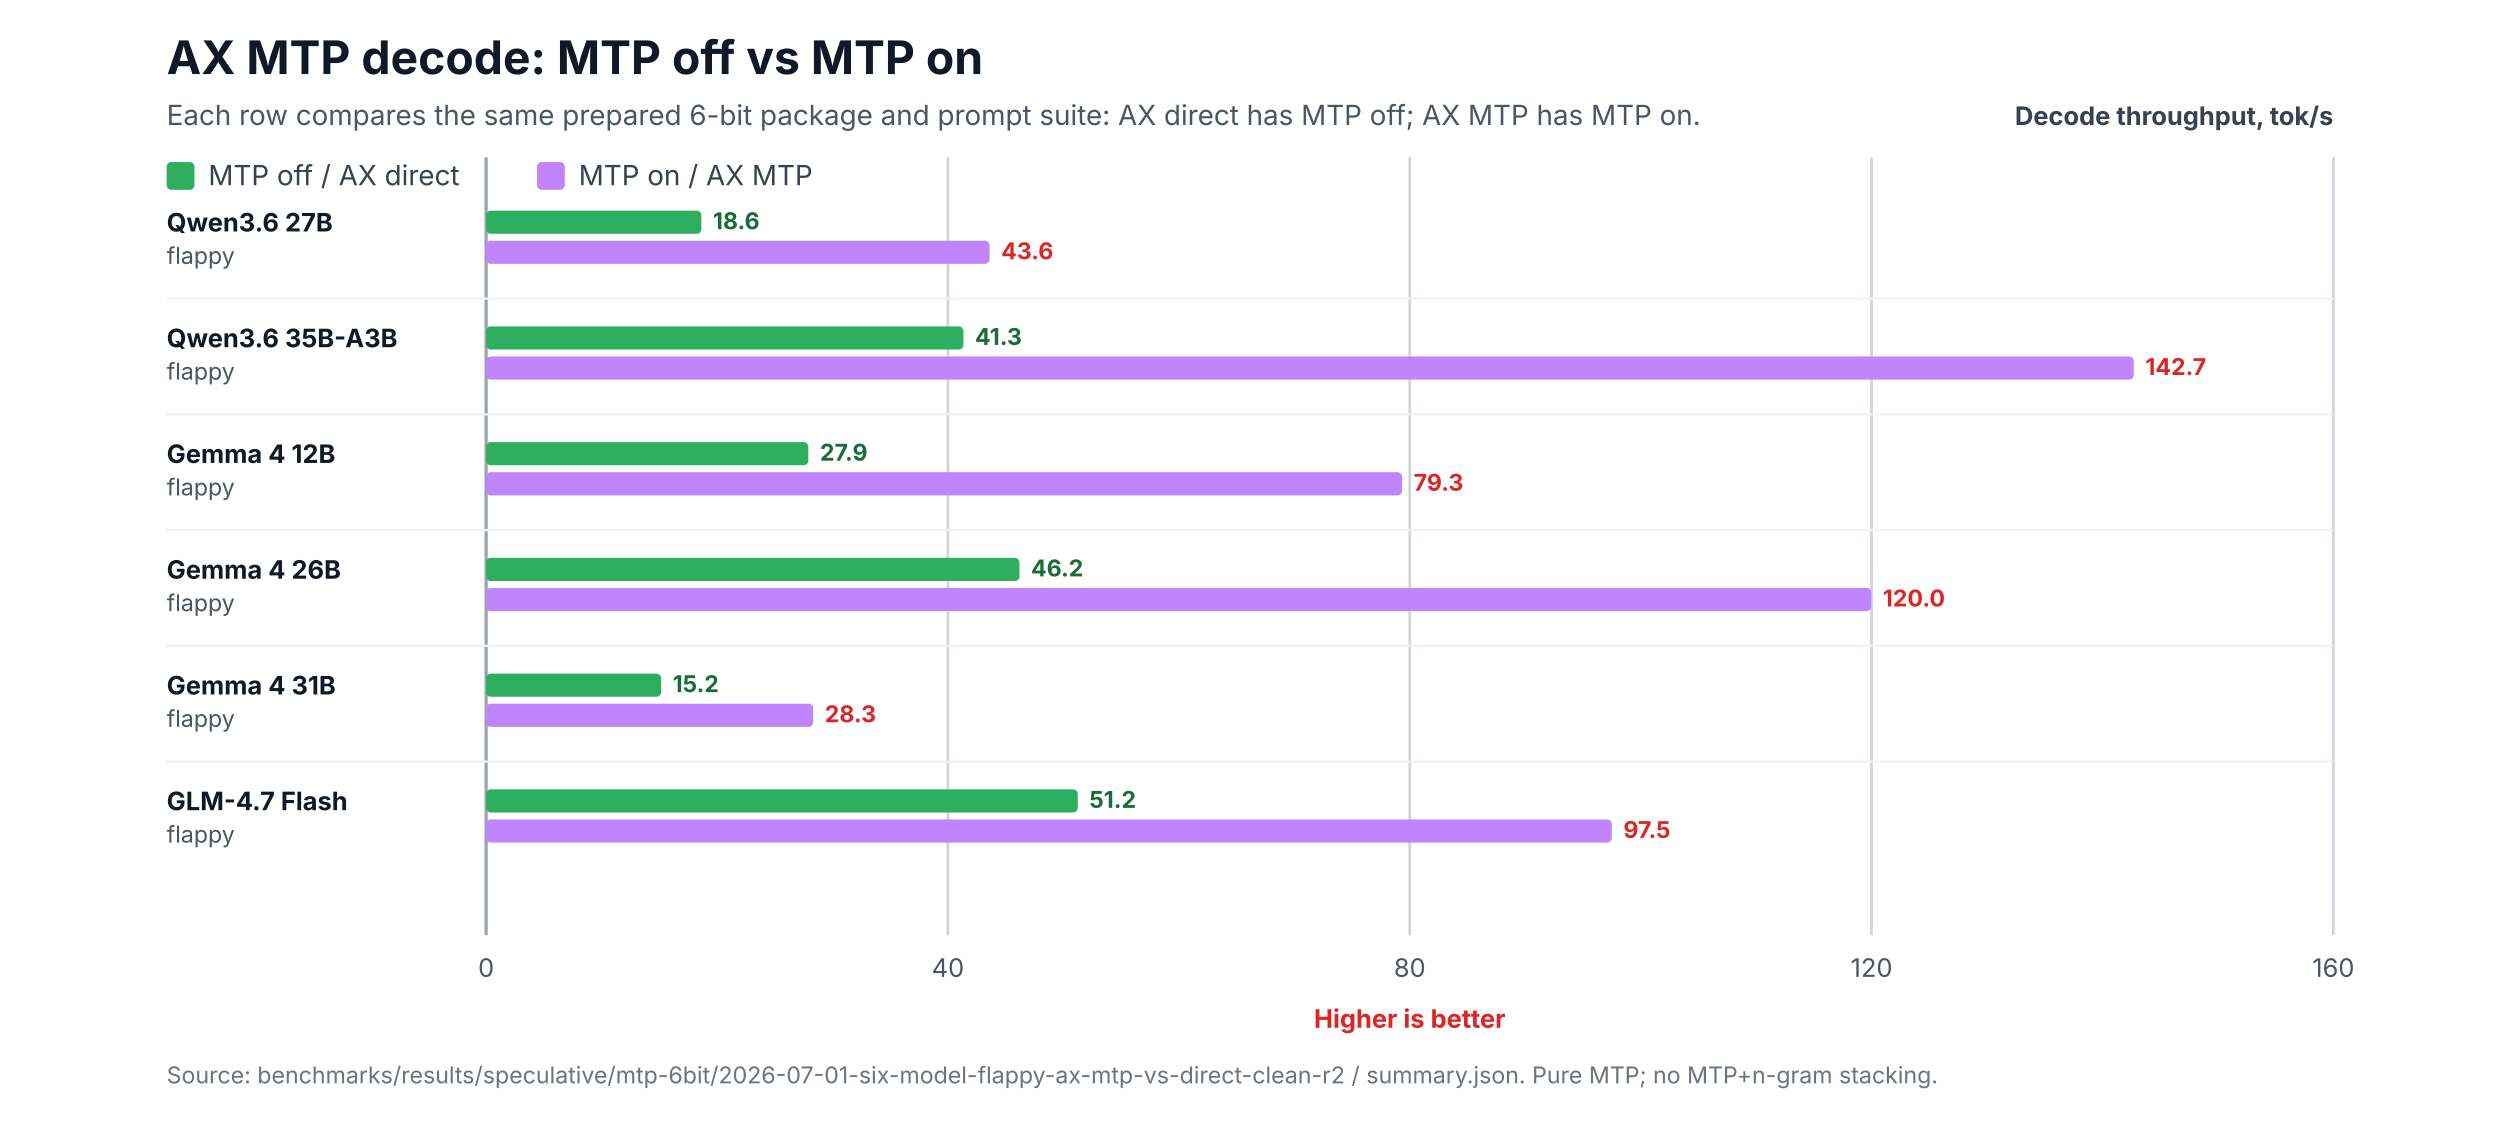
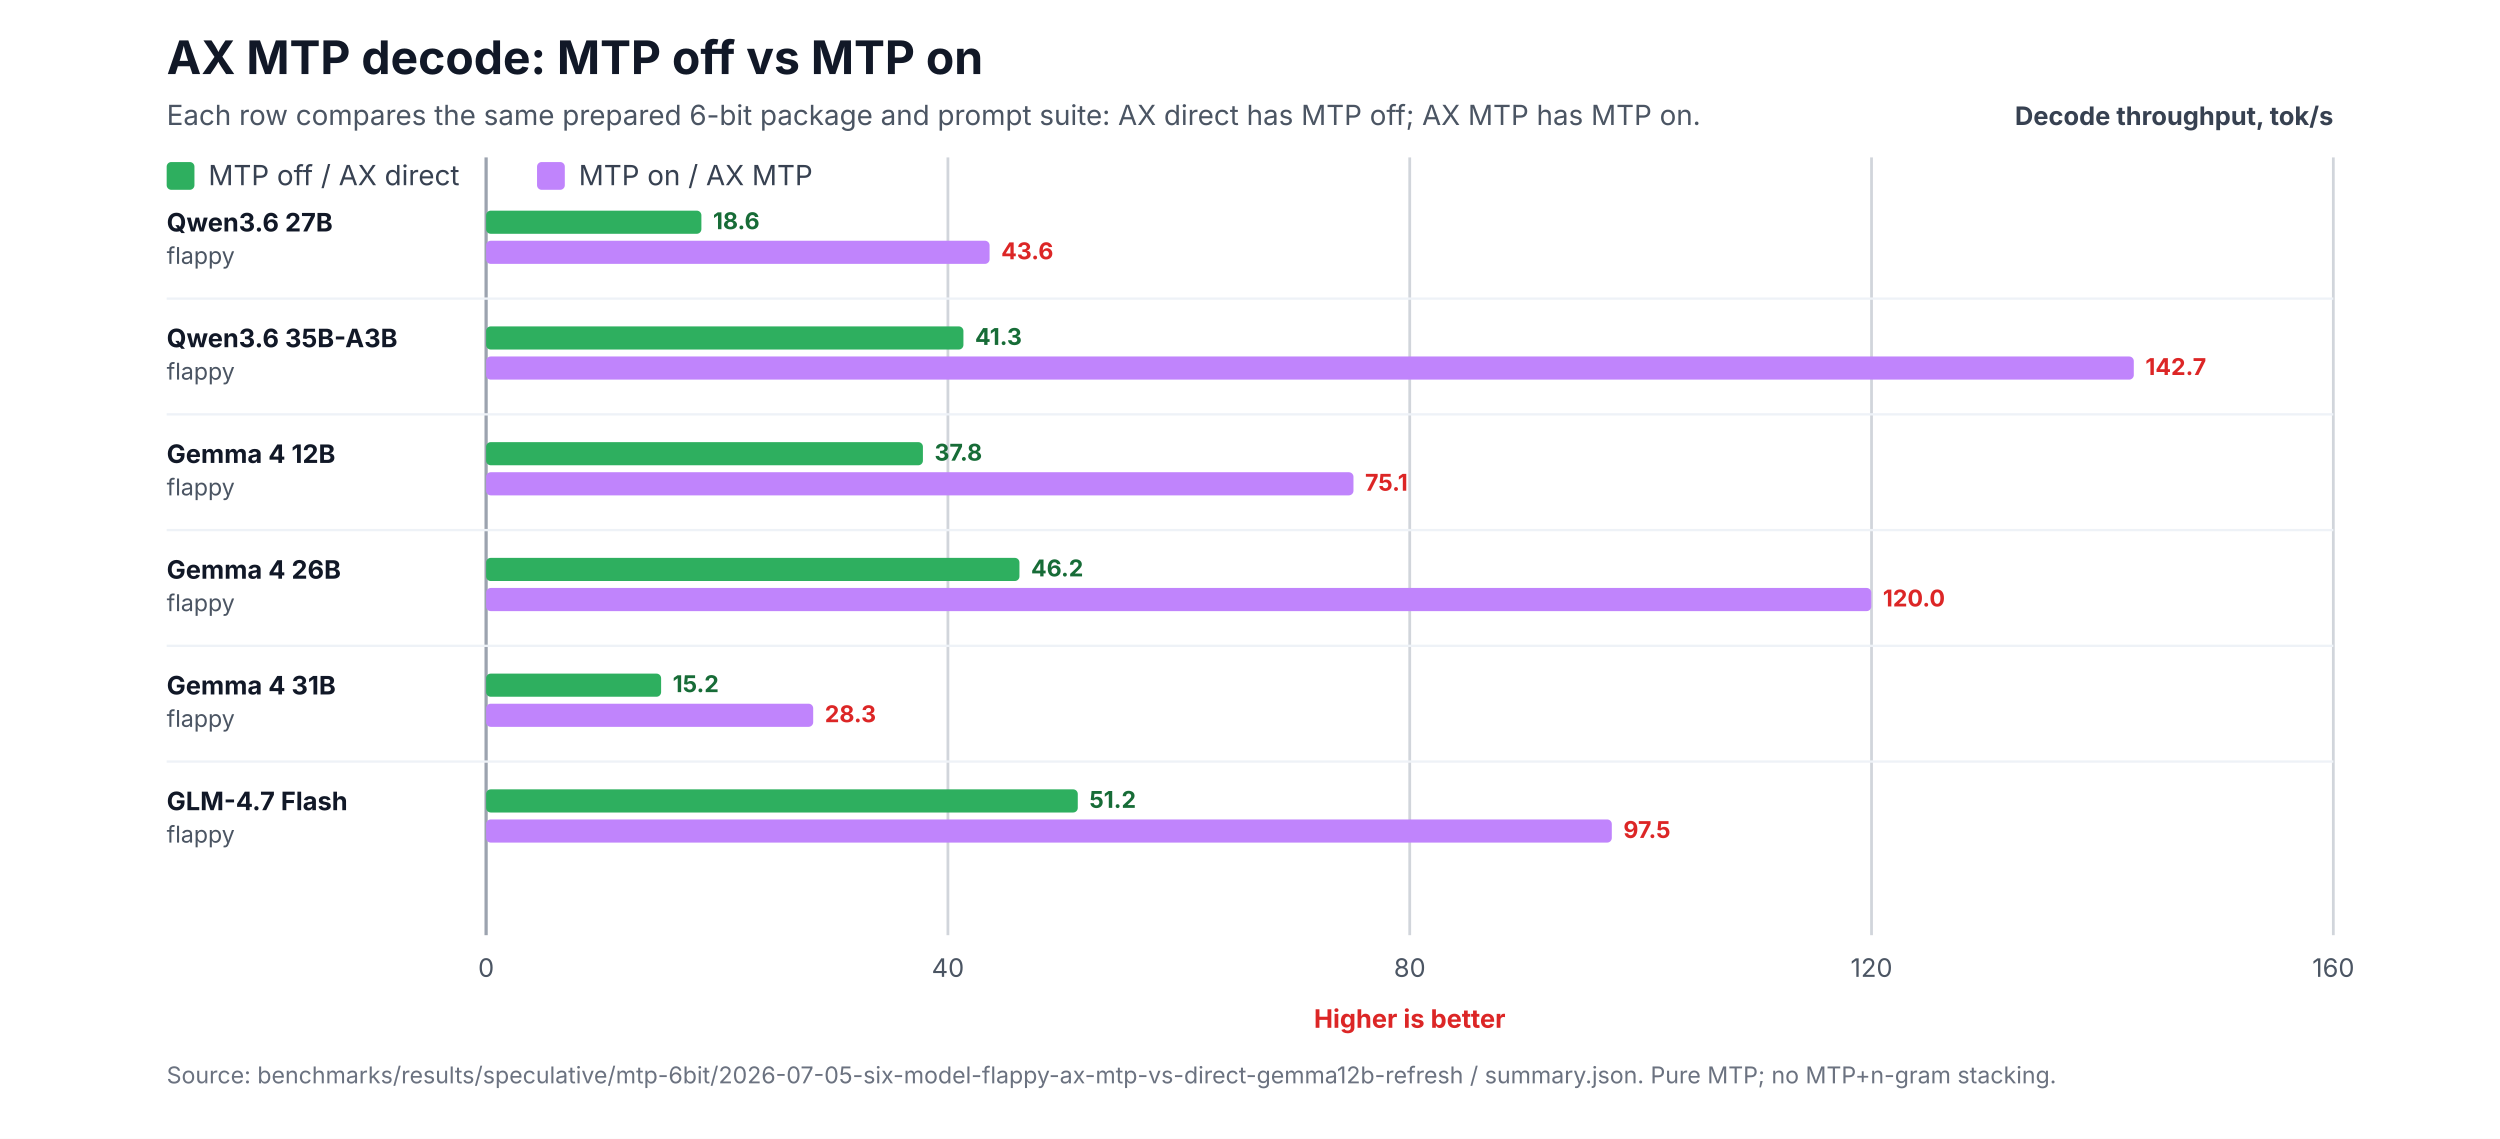
<svg xmlns="http://www.w3.org/2000/svg" width="1080" height="492" viewBox="0 0 1080 492" role="img" aria-labelledby="title desc">
  <rect width="1080" height="492" fill="#ffffff" />
  <text x="72" y="32" font-family="Inter,Segoe UI,Arial,sans-serif" font-size="20" font-weight="700" fill="#111827">AX MTP decode: MTP off vs MTP on</text>
  <text x="72" y="54" font-family="Inter,Segoe UI,Arial,sans-serif" font-size="12" fill="#4b5563">Each row compares the same prepared 6-bit package and prompt suite: AX direct has MTP off; AX MTP has MTP on.</text>
  <text x="1008" y="54" text-anchor="end" font-family="Inter,Segoe UI,Arial,sans-serif" font-size="11" font-weight="700" fill="#374151">Decode throughput, tok/s</text>
  <line x1="210.0" y1="68" x2="210.0" y2="404.0" stroke="#9ca3af" stroke-width="1.4" />
  <text x="210.0" y="422.0" text-anchor="middle" font-family="Inter,Segoe UI,Arial,sans-serif" font-size="11" fill="#4b5563">0</text>
  <line x1="409.5" y1="68" x2="409.5" y2="404.0" stroke="#d1d5db" stroke-width="1.2" />
  <text x="409.5" y="422.0" text-anchor="middle" font-family="Inter,Segoe UI,Arial,sans-serif" font-size="11" fill="#4b5563">40</text>
  <line x1="609.0" y1="68" x2="609.0" y2="404.0" stroke="#d1d5db" stroke-width="1.2" />
  <text x="609.0" y="422.0" text-anchor="middle" font-family="Inter,Segoe UI,Arial,sans-serif" font-size="11" fill="#4b5563">80</text>
  <line x1="808.5" y1="68" x2="808.5" y2="404.0" stroke="#d1d5db" stroke-width="1.2" />
  <text x="808.5" y="422.0" text-anchor="middle" font-family="Inter,Segoe UI,Arial,sans-serif" font-size="11" fill="#4b5563">120</text>
  <line x1="1008.0" y1="68" x2="1008.0" y2="404.0" stroke="#d1d5db" stroke-width="1.2" />
  <text x="1008.0" y="422.0" text-anchor="middle" font-family="Inter,Segoe UI,Arial,sans-serif" font-size="11" fill="#4b5563">160</text>
  <text x="609.0" y="444.0" text-anchor="middle" font-family="Inter,Segoe UI,Arial,sans-serif" font-size="11" font-weight="700" fill="#dc2626">Higher is better</text>
  <rect x="72" y="70" width="12" height="12" rx="2" fill="#2eaf5f" />
  <text x="90" y="80" font-family="Inter,Segoe UI,Arial,sans-serif" font-size="12" fill="#374151">MTP off / AX direct</text>
  <rect x="232" y="70" width="12" height="12" rx="2" fill="#c084fc" />
  <text x="250" y="80" font-family="Inter,Segoe UI,Arial,sans-serif" font-size="12" fill="#374151">MTP on / AX MTP</text>
  <text x="72" y="100.0" font-family="Inter,Segoe UI,Arial,sans-serif" font-size="11" fill="#111827">
    <tspan x="72" y="100.0" font-weight="700">Qwen3.6 27B</tspan>
    <tspan x="72" y="114.0" font-size="10" fill="#4b5563">flappy</tspan>
  </text>
  <rect x="210" y="91.0" width="93.0" height="10" rx="2" fill="#2eaf5f" />
  <rect x="210" y="104.0" width="217.5" height="10" rx="2" fill="#c084fc" />
  <text x="308.0" y="99.0" font-family="Inter,Segoe UI,Arial,sans-serif" font-size="10" font-weight="700" fill="#176c37">18.6</text>
  <text x="432.5" y="112.0" font-family="Inter,Segoe UI,Arial,sans-serif" font-size="10" font-weight="700" fill="#dc2626">43.6</text>
  <line x1="72" y1="129.0" x2="1008" y2="129.0" stroke="#eef2f7" stroke-width="1" />
  <text x="72" y="150.0" font-family="Inter,Segoe UI,Arial,sans-serif" font-size="11" fill="#111827">
    <tspan x="72" y="150.0" font-weight="700">Qwen3.6 35B-A3B</tspan>
    <tspan x="72" y="164.0" font-size="10" fill="#4b5563">flappy</tspan>
  </text>
  <rect x="210" y="141.0" width="206.2" height="10" rx="2" fill="#2eaf5f" />
  <rect x="210" y="154.0" width="711.8" height="10" rx="2" fill="#c084fc" />
  <text x="421.2" y="149.0" font-family="Inter,Segoe UI,Arial,sans-serif" font-size="10" font-weight="700" fill="#176c37">41.3</text>
  <text x="926.8" y="162.0" font-family="Inter,Segoe UI,Arial,sans-serif" font-size="10" font-weight="700" fill="#dc2626">142.7</text>
  <line x1="72" y1="179.0" x2="1008" y2="179.0" stroke="#eef2f7" stroke-width="1" />
  <text x="72" y="200.0" font-family="Inter,Segoe UI,Arial,sans-serif" font-size="11" fill="#111827">
    <tspan x="72" y="200.0" font-weight="700">Gemma 4 12B</tspan>
    <tspan x="72" y="214.0" font-size="10" fill="#4b5563">flappy</tspan>
  </text>
-   <rect x="210" y="191.0" width="139.2" height="10" rx="2" fill="#2eaf5f" />
-   <rect x="210" y="204.0" width="395.7" height="10" rx="2" fill="#c084fc" />
-   <text x="354.2" y="199.0" font-family="Inter,Segoe UI,Arial,sans-serif" font-size="10" font-weight="700" fill="#176c37">27.9</text>
-   <text x="610.7" y="212.0" font-family="Inter,Segoe UI,Arial,sans-serif" font-size="10" font-weight="700" fill="#dc2626">79.3</text>
+   <rect x="210" y="191.0" width="188.7" height="10" rx="2" fill="#2eaf5f" />
+   <rect x="210" y="204.0" width="374.7" height="10" rx="2" fill="#c084fc" />
+   <text x="403.7" y="199.0" font-family="Inter,Segoe UI,Arial,sans-serif" font-size="10" font-weight="700" fill="#176c37">37.8</text>
+   <text x="589.7" y="212.0" font-family="Inter,Segoe UI,Arial,sans-serif" font-size="10" font-weight="700" fill="#dc2626">75.1</text>
  <line x1="72" y1="229.0" x2="1008" y2="229.0" stroke="#eef2f7" stroke-width="1" />
  <text x="72" y="250.0" font-family="Inter,Segoe UI,Arial,sans-serif" font-size="11" fill="#111827">
    <tspan x="72" y="250.0" font-weight="700">Gemma 4 26B</tspan>
    <tspan x="72" y="264.0" font-size="10" fill="#4b5563">flappy</tspan>
  </text>
  <rect x="210" y="241.0" width="230.4" height="10" rx="2" fill="#2eaf5f" />
  <rect x="210" y="254.0" width="598.4" height="10" rx="2" fill="#c084fc" />
  <text x="445.4" y="249.0" font-family="Inter,Segoe UI,Arial,sans-serif" font-size="10" font-weight="700" fill="#176c37">46.2</text>
  <text x="813.4" y="262.0" font-family="Inter,Segoe UI,Arial,sans-serif" font-size="10" font-weight="700" fill="#dc2626">120.0</text>
  <line x1="72" y1="279.0" x2="1008" y2="279.0" stroke="#eef2f7" stroke-width="1" />
  <text x="72" y="300.0" font-family="Inter,Segoe UI,Arial,sans-serif" font-size="11" fill="#111827">
    <tspan x="72" y="300.0" font-weight="700">Gemma 4 31B</tspan>
    <tspan x="72" y="314.0" font-size="10" fill="#4b5563">flappy</tspan>
  </text>
  <rect x="210" y="291.0" width="75.6" height="10" rx="2" fill="#2eaf5f" />
  <rect x="210" y="304.0" width="141.3" height="10" rx="2" fill="#c084fc" />
  <text x="290.6" y="299.0" font-family="Inter,Segoe UI,Arial,sans-serif" font-size="10" font-weight="700" fill="#176c37">15.2</text>
  <text x="356.3" y="312.0" font-family="Inter,Segoe UI,Arial,sans-serif" font-size="10" font-weight="700" fill="#dc2626">28.3</text>
  <line x1="72" y1="329.0" x2="1008" y2="329.0" stroke="#eef2f7" stroke-width="1" />
  <text x="72" y="350.0" font-family="Inter,Segoe UI,Arial,sans-serif" font-size="11" fill="#111827">
    <tspan x="72" y="350.0" font-weight="700">GLM-4.7 Flash</tspan>
    <tspan x="72" y="364.0" font-size="10" fill="#4b5563">flappy</tspan>
  </text>
  <rect x="210" y="341.0" width="255.6" height="10" rx="2" fill="#2eaf5f" />
  <rect x="210" y="354.0" width="486.3" height="10" rx="2" fill="#c084fc" />
  <text x="470.6" y="349.0" font-family="Inter,Segoe UI,Arial,sans-serif" font-size="10" font-weight="700" fill="#176c37">51.2</text>
  <text x="701.3" y="362.0" font-family="Inter,Segoe UI,Arial,sans-serif" font-size="10" font-weight="700" fill="#dc2626">97.5</text>
-   <text x="72" y="468.0" font-family="Inter,Segoe UI,Arial,sans-serif" font-size="10" fill="#6b7280">Source: benchmarks/results/speculative/mtp-6bit/2026-07-01-six-model-flappy-ax-mtp-vs-direct-clean-r2 / summary.json. Pure MTP; no MTP+n-gram stacking.</text>
+   <text x="72" y="468.0" font-family="Inter,Segoe UI,Arial,sans-serif" font-size="10" fill="#6b7280">Source: benchmarks/results/speculative/mtp-6bit/2026-07-05-six-model-flappy-ax-mtp-vs-direct-gemma12b-refresh / summary.json. Pure MTP; no MTP+n-gram stacking.</text>
</svg>
